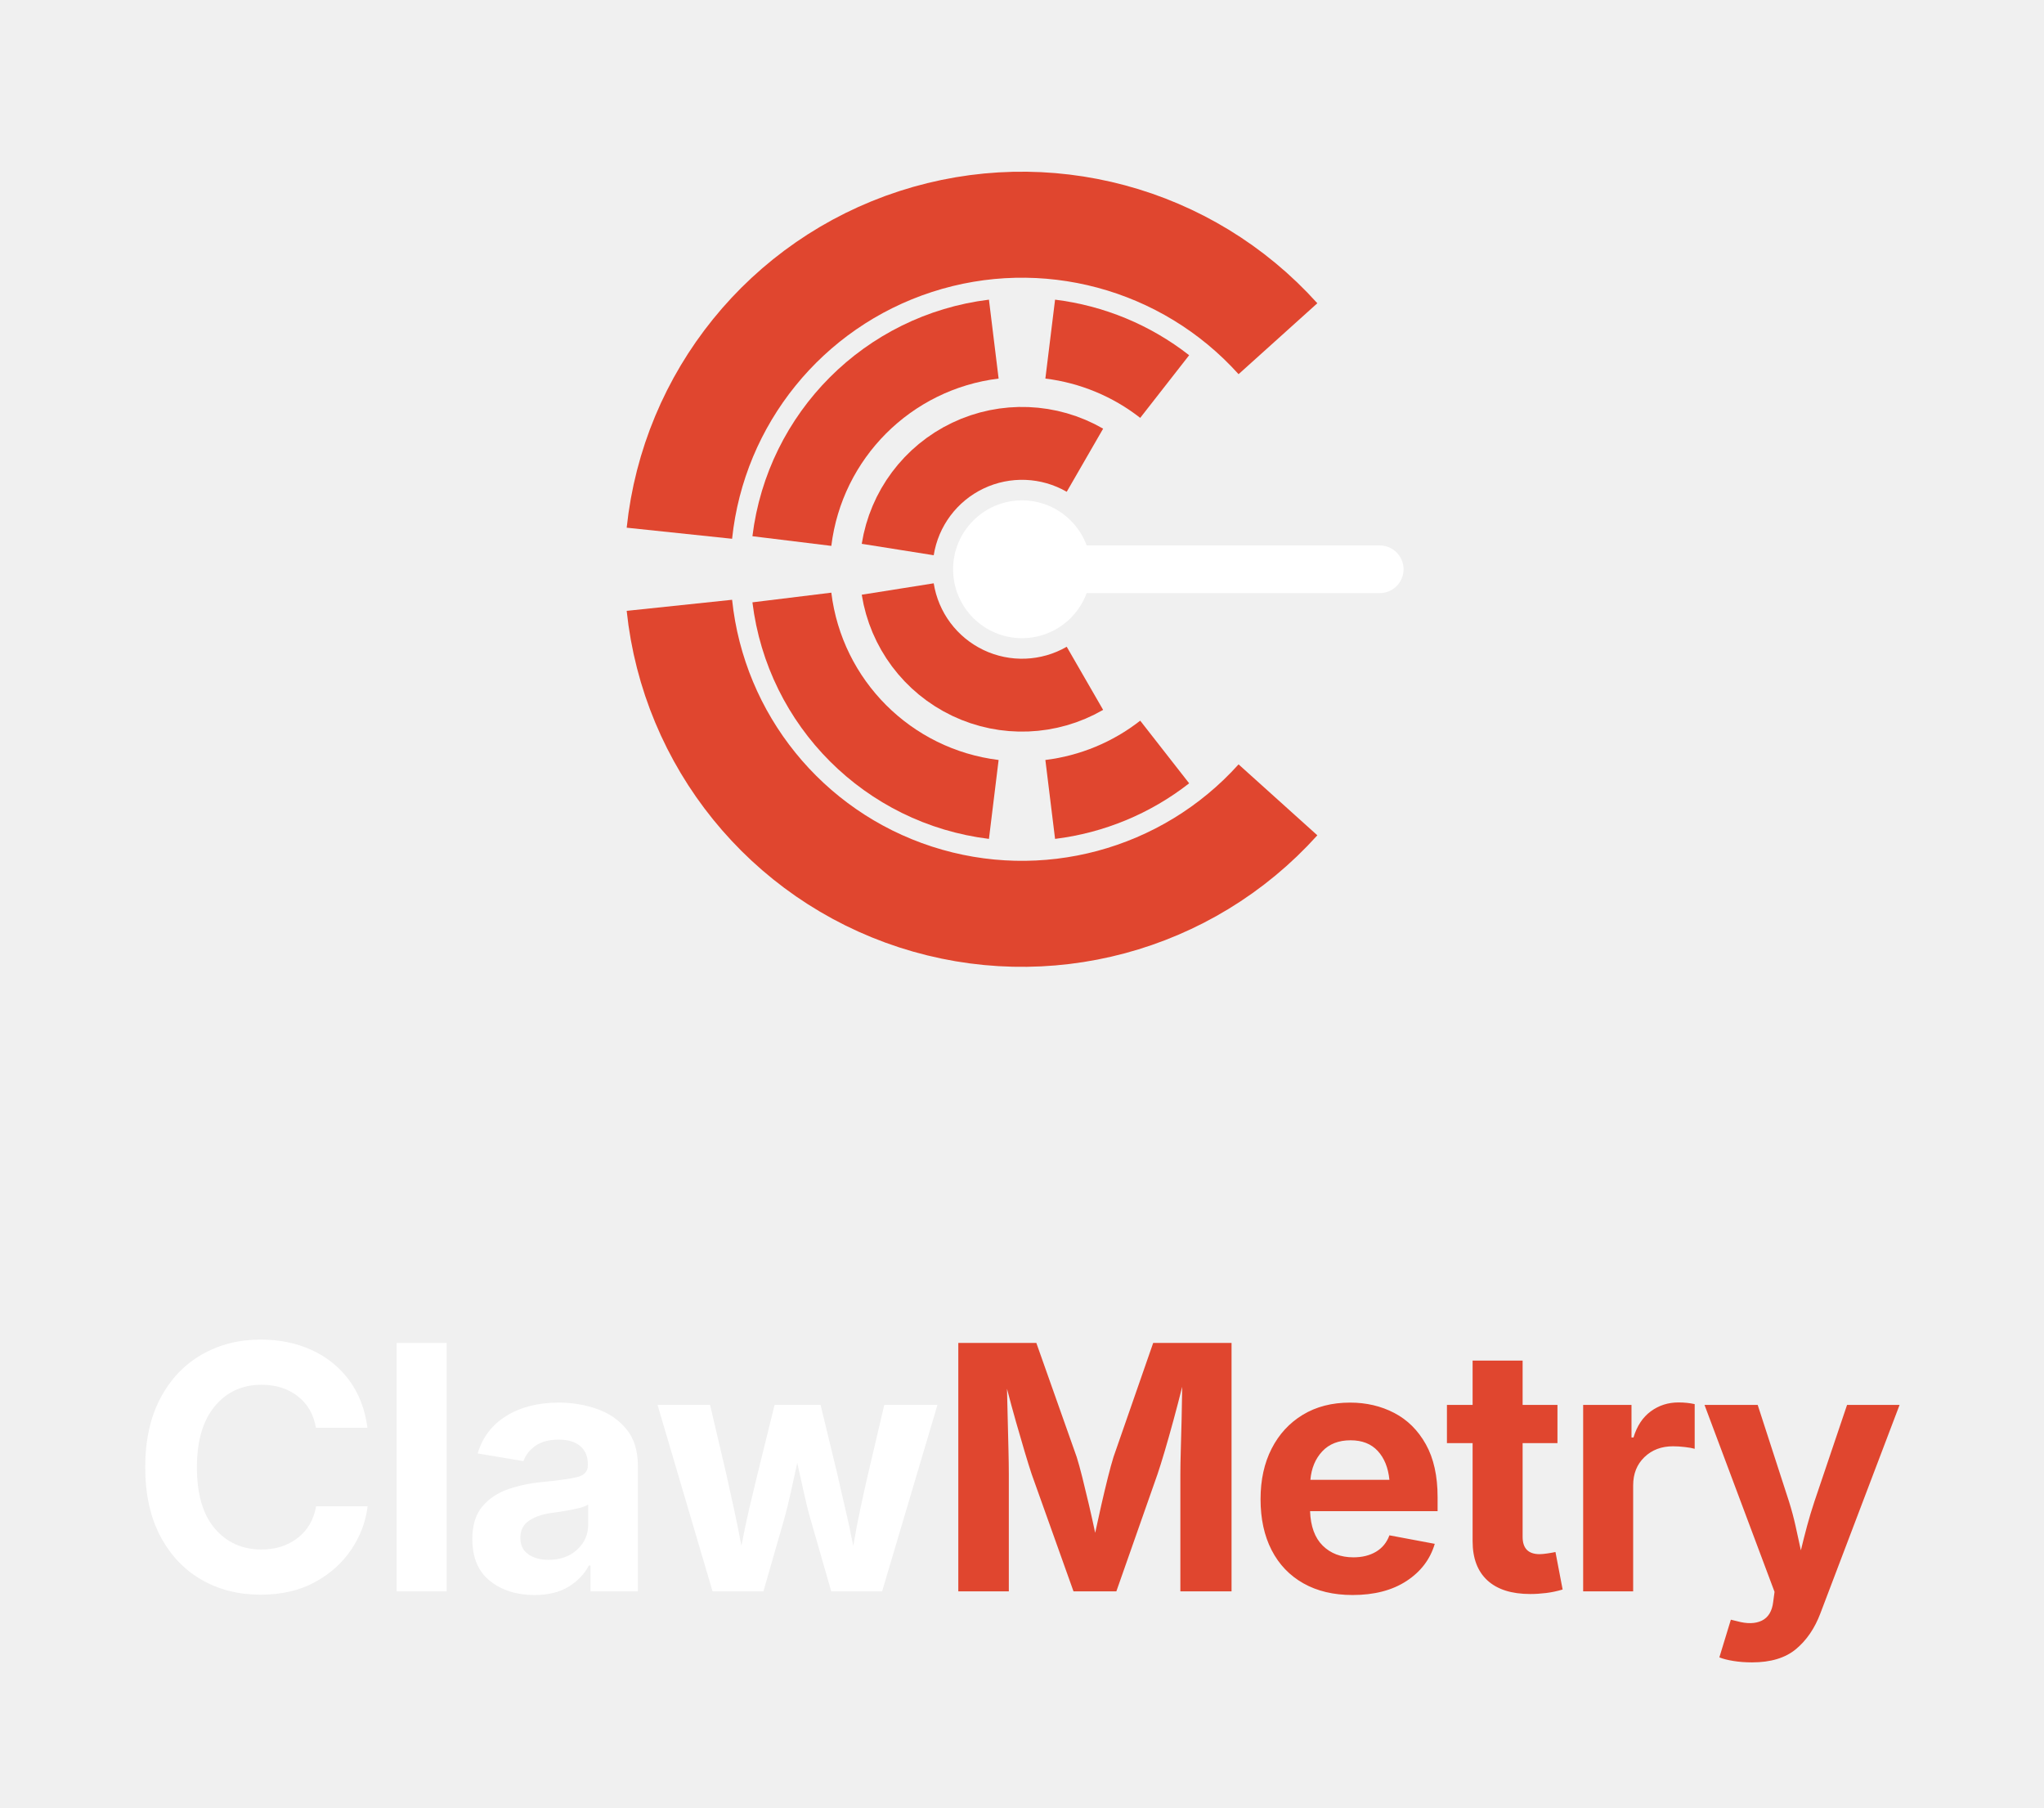
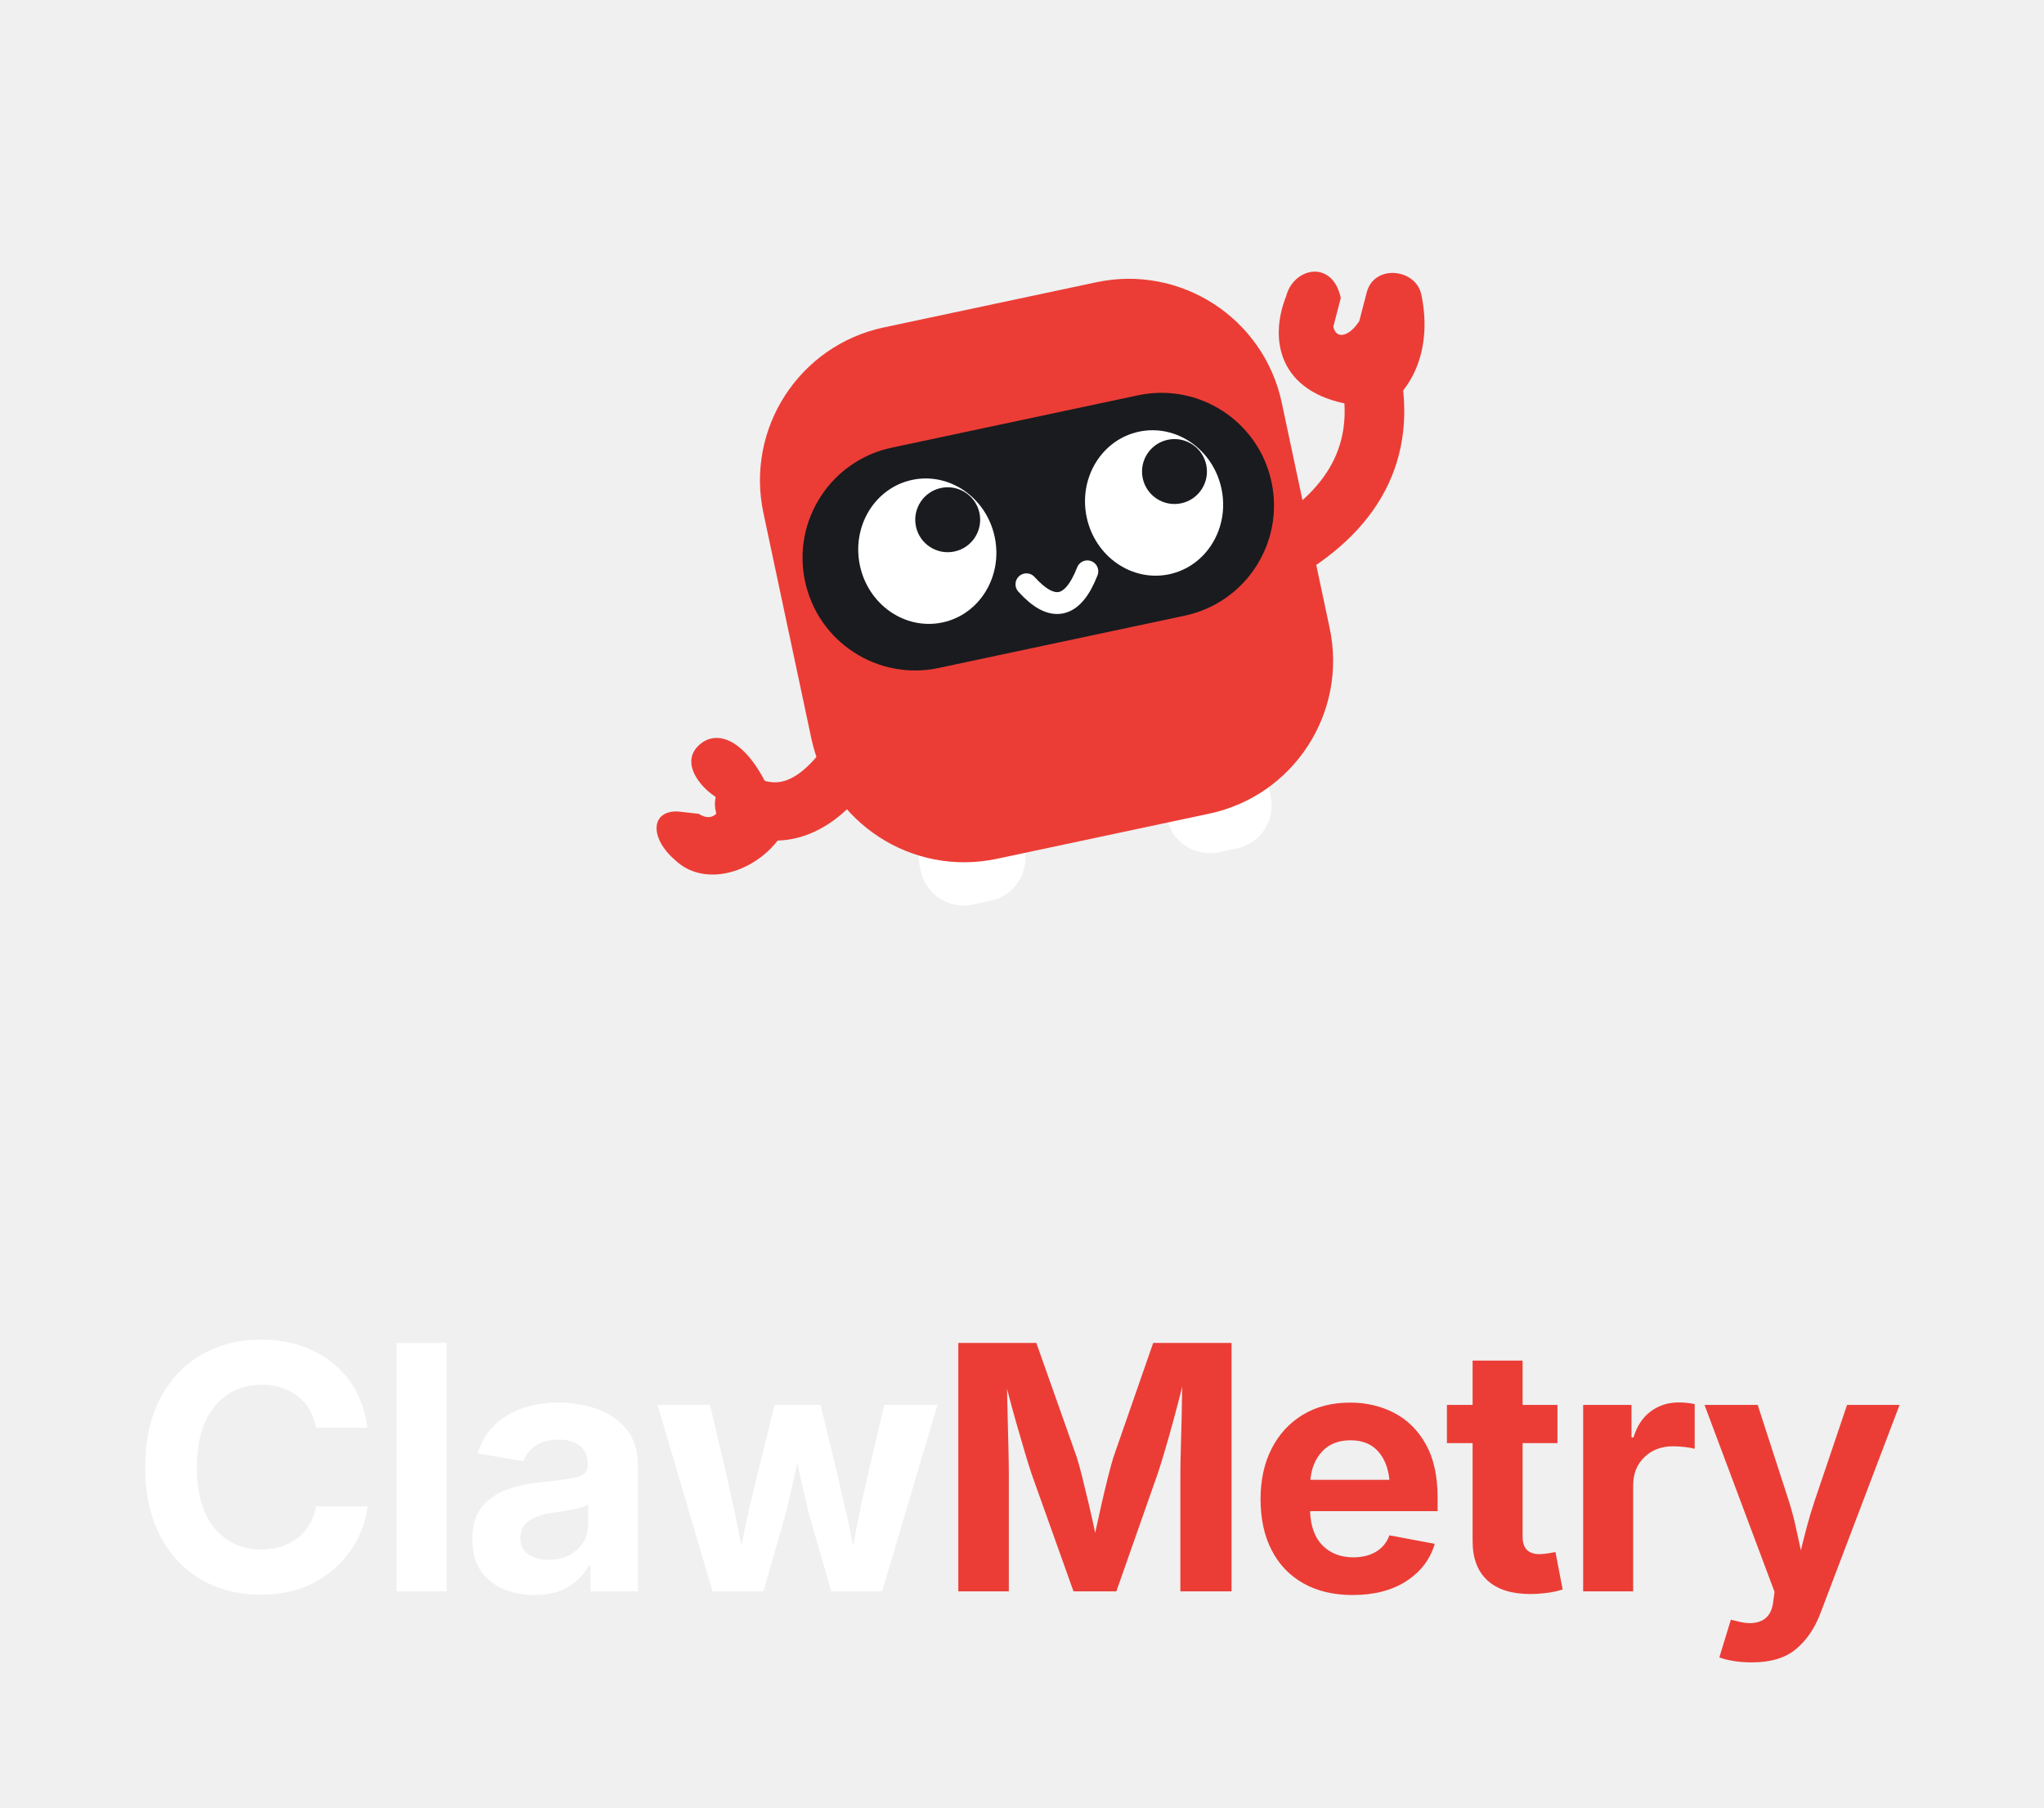
<svg xmlns="http://www.w3.org/2000/svg" viewBox="0 0 769 680" width="769" height="680" fill="none" role="img" aria-label="ClawMetry">
  <g transform="translate(225.0,54.64) scale(4.98438)">
-     <g stroke="#E0462F" stroke-linecap="butt">
-       <path d="M51.32 14.60A26 26 0 0 0 6.14 29.28" stroke-width="8" />
-       <path d="M6.14 34.72A26 26 0 0 0 51.32 49.40" stroke-width="8" />
-       <path d="M42.77 18.21A17.5 17.5 0 0 0 34.13 14.63" stroke-width="6" />
-       <path d="M29.87 14.63A17.5 17.5 0 0 0 14.63 29.87" stroke-width="6" />
-       <path d="M14.63 34.13A17.5 17.5 0 0 0 29.87 49.37" stroke-width="6" />
-       <path d="M34.13 49.37A17.5 17.5 0 0 0 42.77 45.79" stroke-width="6" />
-       <path d="M36.75 23.77A9.5 9.5 0 0 0 22.62 30.51" stroke-width="5.5" />
-       <path d="M22.62 33.49A9.5 9.5 0 0 0 36.75 40.23" stroke-width="5.5" />
+     <g data-brand="little-clawbot-v1" transform="rotate(-12 32 33)">
+       <g fill="#FFFFFF">
+         <rect x="20" y="49" width="8" height="7" rx="3.3" />
+         <rect x="39" y="49" width="8" height="7" rx="3.3" />
+       </g>
+       <g fill="#EB3D36" stroke="#EB3D36" stroke-linecap="round" stroke-linejoin="round">
+         <path d="M17 43Q12 48 8 45" fill="none" stroke-width="4.4" />
+         <path d="M10 44C9 40 7 39 5.5 40C4 41 5 43 6 44C6.5 45 5.5 46 4.5 45L3 44.5C1 44 .5 46 2 48C4 51 9 50 11 47Z" stroke="none" />
+         <path d="M51 35Q61 32 61 23" fill="none" stroke-width="4.5" />
+         <path transform="translate(3 0)" d="M56 25C51 23 51 19 53 16C54 14 57 14 57 17L56 19C56 20 57 20 58 19L59 17C60 15 63 16 63 18C63 22 61 25 58 26Z" stroke="none" />
+         <rect x="14" y="12" width="40" height="41" rx="11.8" stroke="none" />
+       </g>
+       <rect x="16" y="21" width="36" height="17" rx="8.5" fill="#191B1E" />
+       <g fill="#FFFFFF">
+         <ellipse cx="25.5" cy="29.2" rx="5.2" ry="5.5" />
+         <ellipse cx="43" cy="29.2" rx="5.2" ry="5.5" />
+       </g>
+       <g fill="#191B1E">
+         <circle cx="27.5" cy="27.2" r="2.45" />
+         <circle cx="45" cy="27.2" r="2.45" />
+       </g>
+       <path d="M32.3 33.2Q34.5 37 37 33.2" fill="none" stroke="#FFFFFF" stroke-width="1.65" stroke-linecap="round" />
    </g>
-     <path d="M32 32H59" stroke="#FFFFFF" stroke-width="3.6" stroke-linecap="round" />
-     <circle cx="32" cy="32" r="5.2" fill="#FFFFFF" />
  </g>
  <g transform="translate(54.64,503.90) scale(0.06272) translate(-94.0,1510.0)">
    <path fill="#FFFFFF" d="M786.0 20.0Q587.0 20.0 431.0 -70.0Q275.0 -160.0 184.5 -331.0Q94.0 -502.0 94.0 -744.0Q94.0 -987.0 185.0 -1158.5Q276.0 -1330.0 433.0 -1420.0Q590.0 -1510.0 786.0 -1510.0Q955.0 -1510.0 1092.0 -1447.5Q1229.0 -1385.0 1317.0 -1266.5Q1405.0 -1148.0 1427.0 -981.0H1118.0Q1097.0 -1102.0 1008.5 -1170.5Q920.0 -1239.0 792.0 -1239.0Q618.0 -1239.0 511.0 -1110.0Q404.0 -981.0 404.0 -744.0Q404.0 -502.0 511.5 -376.5Q619.0 -251.0 791.0 -251.0Q918.0 -251.0 1007.5 -319.5Q1097.0 -388.0 1119.0 -510.0H1428.0Q1411.0 -371.0 1330.0 -250.5Q1249.0 -130.0 1111.5 -55.0Q974.0 20.0 786.0 20.0Z M1902.0 -1490.0V0.0H1602.0V-1490.0Z M2428.1 22.0Q2268.1 22.0 2162.1 -62.5Q2056.1 -147.0 2056.1 -313.0Q2056.1 -438.0 2116.1 -509.0Q2176.1 -580.0 2272.1 -613.0Q2368.1 -646.0 2478.1 -656.0Q2622.1 -670.0 2685.6 -685.5Q2749.1 -701.0 2749.1 -756.0V-761.0Q2749.1 -832.0 2703.6 -871.0Q2658.1 -910.0 2574.1 -910.0Q2487.1 -910.0 2434.1 -872.5Q2381.1 -835.0 2363.1 -781.0L2088.1 -827.0Q2131.1 -972.0 2259.6 -1052.0Q2388.1 -1132.0 2575.1 -1132.0Q2695.1 -1132.0 2803.6 -1094.0Q2912.1 -1056.0 2980.6 -972.5Q3049.1 -889.0 3049.1 -753.0V0.0H2765.1V-155.0H2755.1Q2714.1 -77.0 2633.1 -27.5Q2552.1 22.0 2428.1 22.0ZM2513.1 -189.0Q2618.1 -189.0 2684.6 -250.0Q2751.1 -311.0 2751.1 -400.0V-521.0Q2733.1 -508.0 2692.6 -498.5Q2652.1 -489.0 2607.1 -481.5Q2562.1 -474.0 2529.1 -470.0Q2446.1 -458.0 2395.1 -423.0Q2344.1 -388.0 2344.1 -321.0Q2344.1 -256.0 2391.6 -222.5Q2439.1 -189.0 2513.1 -189.0Z M3497.1 0.0 3167.1 -1118.0H3482.1L3579.1 -705.0Q3599.1 -612.0 3623.1 -505.0Q3647.1 -398.0 3670.1 -273.0Q3693.1 -395.0 3718.6 -502.5Q3744.1 -610.0 3767.1 -705.0L3869.1 -1118.0H4145.1L4245.1 -705.0Q4266.1 -610.0 4291.6 -503.0Q4317.1 -396.0 4341.1 -272.0Q4362.1 -396.0 4385.1 -503.0Q4408.1 -610.0 4430.1 -705.0L4527.1 -1118.0H4846.1L4514.1 0.0H4209.1L4085.1 -431.0Q4064.1 -503.0 4044.6 -593.0Q4025.1 -683.0 4005.1 -771.0Q3986.1 -683.0 3966.1 -592.5Q3946.1 -502.0 3926.1 -431.0L3802.1 0.0Z" />
-     <path fill="#E0462F" d="M4971.2 0.0V-1490.0H5439.2L5681.2 -806.0Q5696.2 -759.0 5715.2 -683.0Q5734.2 -607.0 5754.7 -519.5Q5775.2 -432.0 5792.2 -351.0Q5809.2 -431.0 5829.2 -518.5Q5849.2 -606.0 5868.2 -682.0Q5887.2 -758.0 5902.2 -806.0L6140.2 -1490.0H6610.2V0.0H6303.2V-703.0Q6303.2 -759.0 6305.7 -846.0Q6308.2 -933.0 6310.7 -1033.0Q6313.2 -1133.0 6314.2 -1227.0Q6289.2 -1127.0 6261.7 -1026.0Q6234.2 -925.0 6209.2 -840.5Q6184.2 -756.0 6166.2 -703.0L5919.2 0.0H5662.2L5411.2 -703.0Q5394.2 -754.0 5369.7 -836.0Q5345.2 -918.0 5317.2 -1016.5Q5289.2 -1115.0 5263.2 -1215.0Q5265.2 -1125.0 5267.7 -1027.5Q5270.2 -930.0 5272.2 -844.5Q5274.2 -759.0 5274.2 -703.0V0.0Z M7336.2 22.0Q7165.2 22.0 7041.2 -48.0Q6917.2 -118.0 6850.7 -247.0Q6784.2 -376.0 6784.2 -553.0Q6784.2 -726.0 6850.7 -856.0Q6917.2 -986.0 7037.7 -1059.0Q7158.2 -1132.0 7321.2 -1132.0Q7467.2 -1132.0 7586.2 -1070.0Q7705.2 -1008.0 7775.7 -882.0Q7846.2 -756.0 7846.2 -565.0V-481.0H7081.2Q7086.2 -344.0 7157.2 -274.0Q7228.2 -204.0 7341.2 -204.0Q7420.2 -204.0 7476.7 -237.5Q7533.2 -271.0 7557.2 -336.0L7829.2 -285.0Q7788.2 -146.0 7659.7 -62.0Q7531.2 22.0 7336.2 22.0ZM7083.2 -669.0H7557.2Q7546.2 -778.0 7487.2 -842.0Q7428.2 -906.0 7324.2 -906.0Q7216.2 -906.0 7154.2 -839.5Q7092.2 -773.0 7083.2 -669.0Z M8565.2 -1118.0V-889.0H8356.2V-327.0Q8356.2 -223.0 8458.2 -223.0Q8475.2 -223.0 8505.7 -227.5Q8536.2 -232.0 8553.2 -236.0L8596.2 -11.0Q8546.2 4.0 8496.7 10.0Q8447.2 16.0 8402.2 16.0Q8234.2 16.0 8145.2 -65.5Q8056.2 -147.0 8056.2 -301.0V-889.0H7902.2V-1118.0H8056.2V-1384.0H8356.2V-1118.0Z M8719.3 0.0V-1118.0H9009.3V-923.0H9021.3Q9052.3 -1026.0 9124.8 -1079.5Q9197.3 -1133.0 9291.3 -1133.0Q9342.3 -1133.0 9388.3 -1123.0V-855.0Q9368.3 -861.0 9329.8 -865.5Q9291.3 -870.0 9258.3 -870.0Q9154.3 -870.0 9086.8 -805.0Q9019.3 -740.0 9019.3 -636.0V0.0Z M9536.3 396.0 9605.3 170.0 9642.3 179.0Q9733.3 204.0 9791.3 175.5Q9849.3 147.0 9859.3 63.0L9867.3 3.0L9447.3 -1118.0H9766.3L9954.3 -538.0Q9977.3 -465.0 9993.3 -392.5Q10009.3 -320.0 10025.3 -246.0Q10043.3 -321.0 10062.8 -393.5Q10082.3 -466.0 10106.3 -538.0L10302.3 -1118.0H10617.3L10142.3 132.0Q10091.3 267.0 9995.8 346.5Q9900.3 426.0 9732.3 426.0Q9672.3 426.0 9620.3 417.5Q9568.3 409.0 9536.3 396.0Z" />
+     <path fill="#EB3D36" d="M4971.2 0.0V-1490.0H5439.2L5681.2 -806.0Q5696.2 -759.0 5715.2 -683.0Q5734.2 -607.0 5754.7 -519.5Q5775.2 -432.0 5792.2 -351.0Q5809.2 -431.0 5829.2 -518.5Q5849.2 -606.0 5868.2 -682.0Q5887.2 -758.0 5902.2 -806.0L6140.2 -1490.0H6610.2V0.0H6303.2V-703.0Q6303.2 -759.0 6305.7 -846.0Q6308.2 -933.0 6310.7 -1033.0Q6313.2 -1133.0 6314.2 -1227.0Q6289.2 -1127.0 6261.7 -1026.0Q6234.2 -925.0 6209.2 -840.5Q6184.2 -756.0 6166.2 -703.0L5919.2 0.0H5662.2L5411.2 -703.0Q5394.2 -754.0 5369.7 -836.0Q5345.2 -918.0 5317.2 -1016.5Q5289.2 -1115.0 5263.2 -1215.0Q5265.2 -1125.0 5267.7 -1027.5Q5270.2 -930.0 5272.2 -844.5Q5274.2 -759.0 5274.2 -703.0V0.0Z M7336.2 22.0Q7165.2 22.0 7041.2 -48.0Q6917.2 -118.0 6850.7 -247.0Q6784.2 -376.0 6784.2 -553.0Q6784.2 -726.0 6850.7 -856.0Q6917.2 -986.0 7037.7 -1059.0Q7158.2 -1132.0 7321.2 -1132.0Q7467.2 -1132.0 7586.2 -1070.0Q7705.2 -1008.0 7775.7 -882.0Q7846.2 -756.0 7846.2 -565.0V-481.0H7081.2Q7086.2 -344.0 7157.2 -274.0Q7228.2 -204.0 7341.2 -204.0Q7420.2 -204.0 7476.7 -237.5Q7533.2 -271.0 7557.2 -336.0L7829.2 -285.0Q7788.2 -146.0 7659.7 -62.0Q7531.2 22.0 7336.2 22.0ZM7083.2 -669.0H7557.2Q7546.2 -778.0 7487.2 -842.0Q7428.2 -906.0 7324.2 -906.0Q7216.2 -906.0 7154.2 -839.5Q7092.2 -773.0 7083.2 -669.0Z M8565.2 -1118.0V-889.0H8356.2V-327.0Q8356.2 -223.0 8458.2 -223.0Q8475.2 -223.0 8505.7 -227.5Q8536.2 -232.0 8553.2 -236.0L8596.2 -11.0Q8546.2 4.0 8496.7 10.0Q8447.2 16.0 8402.2 16.0Q8234.2 16.0 8145.2 -65.5Q8056.2 -147.0 8056.2 -301.0V-889.0H7902.2V-1118.0H8056.2V-1384.0H8356.2V-1118.0Z M8719.3 0.0V-1118.0H9009.3V-923.0H9021.3Q9052.3 -1026.0 9124.8 -1079.5Q9197.3 -1133.0 9291.3 -1133.0Q9342.3 -1133.0 9388.3 -1123.0V-855.0Q9368.3 -861.0 9329.8 -865.5Q9291.3 -870.0 9258.3 -870.0Q9154.3 -870.0 9086.8 -805.0Q9019.3 -740.0 9019.3 -636.0V0.0Z M9536.3 396.0 9605.3 170.0 9642.3 179.0Q9733.3 204.0 9791.3 175.5Q9849.3 147.0 9859.3 63.0L9867.3 3.0L9447.3 -1118.0H9766.3L9954.3 -538.0Q9977.3 -465.0 9993.3 -392.5Q10009.3 -320.0 10025.3 -246.0Q10043.3 -321.0 10062.8 -393.5Q10082.3 -466.0 10106.3 -538.0L10302.3 -1118.0H10617.3L10142.3 132.0Q10091.3 267.0 9995.8 346.5Q9900.3 426.0 9732.3 426.0Q9672.3 426.0 9620.3 417.5Q9568.3 409.0 9536.3 396.0Z" />
  </g>
</svg>
